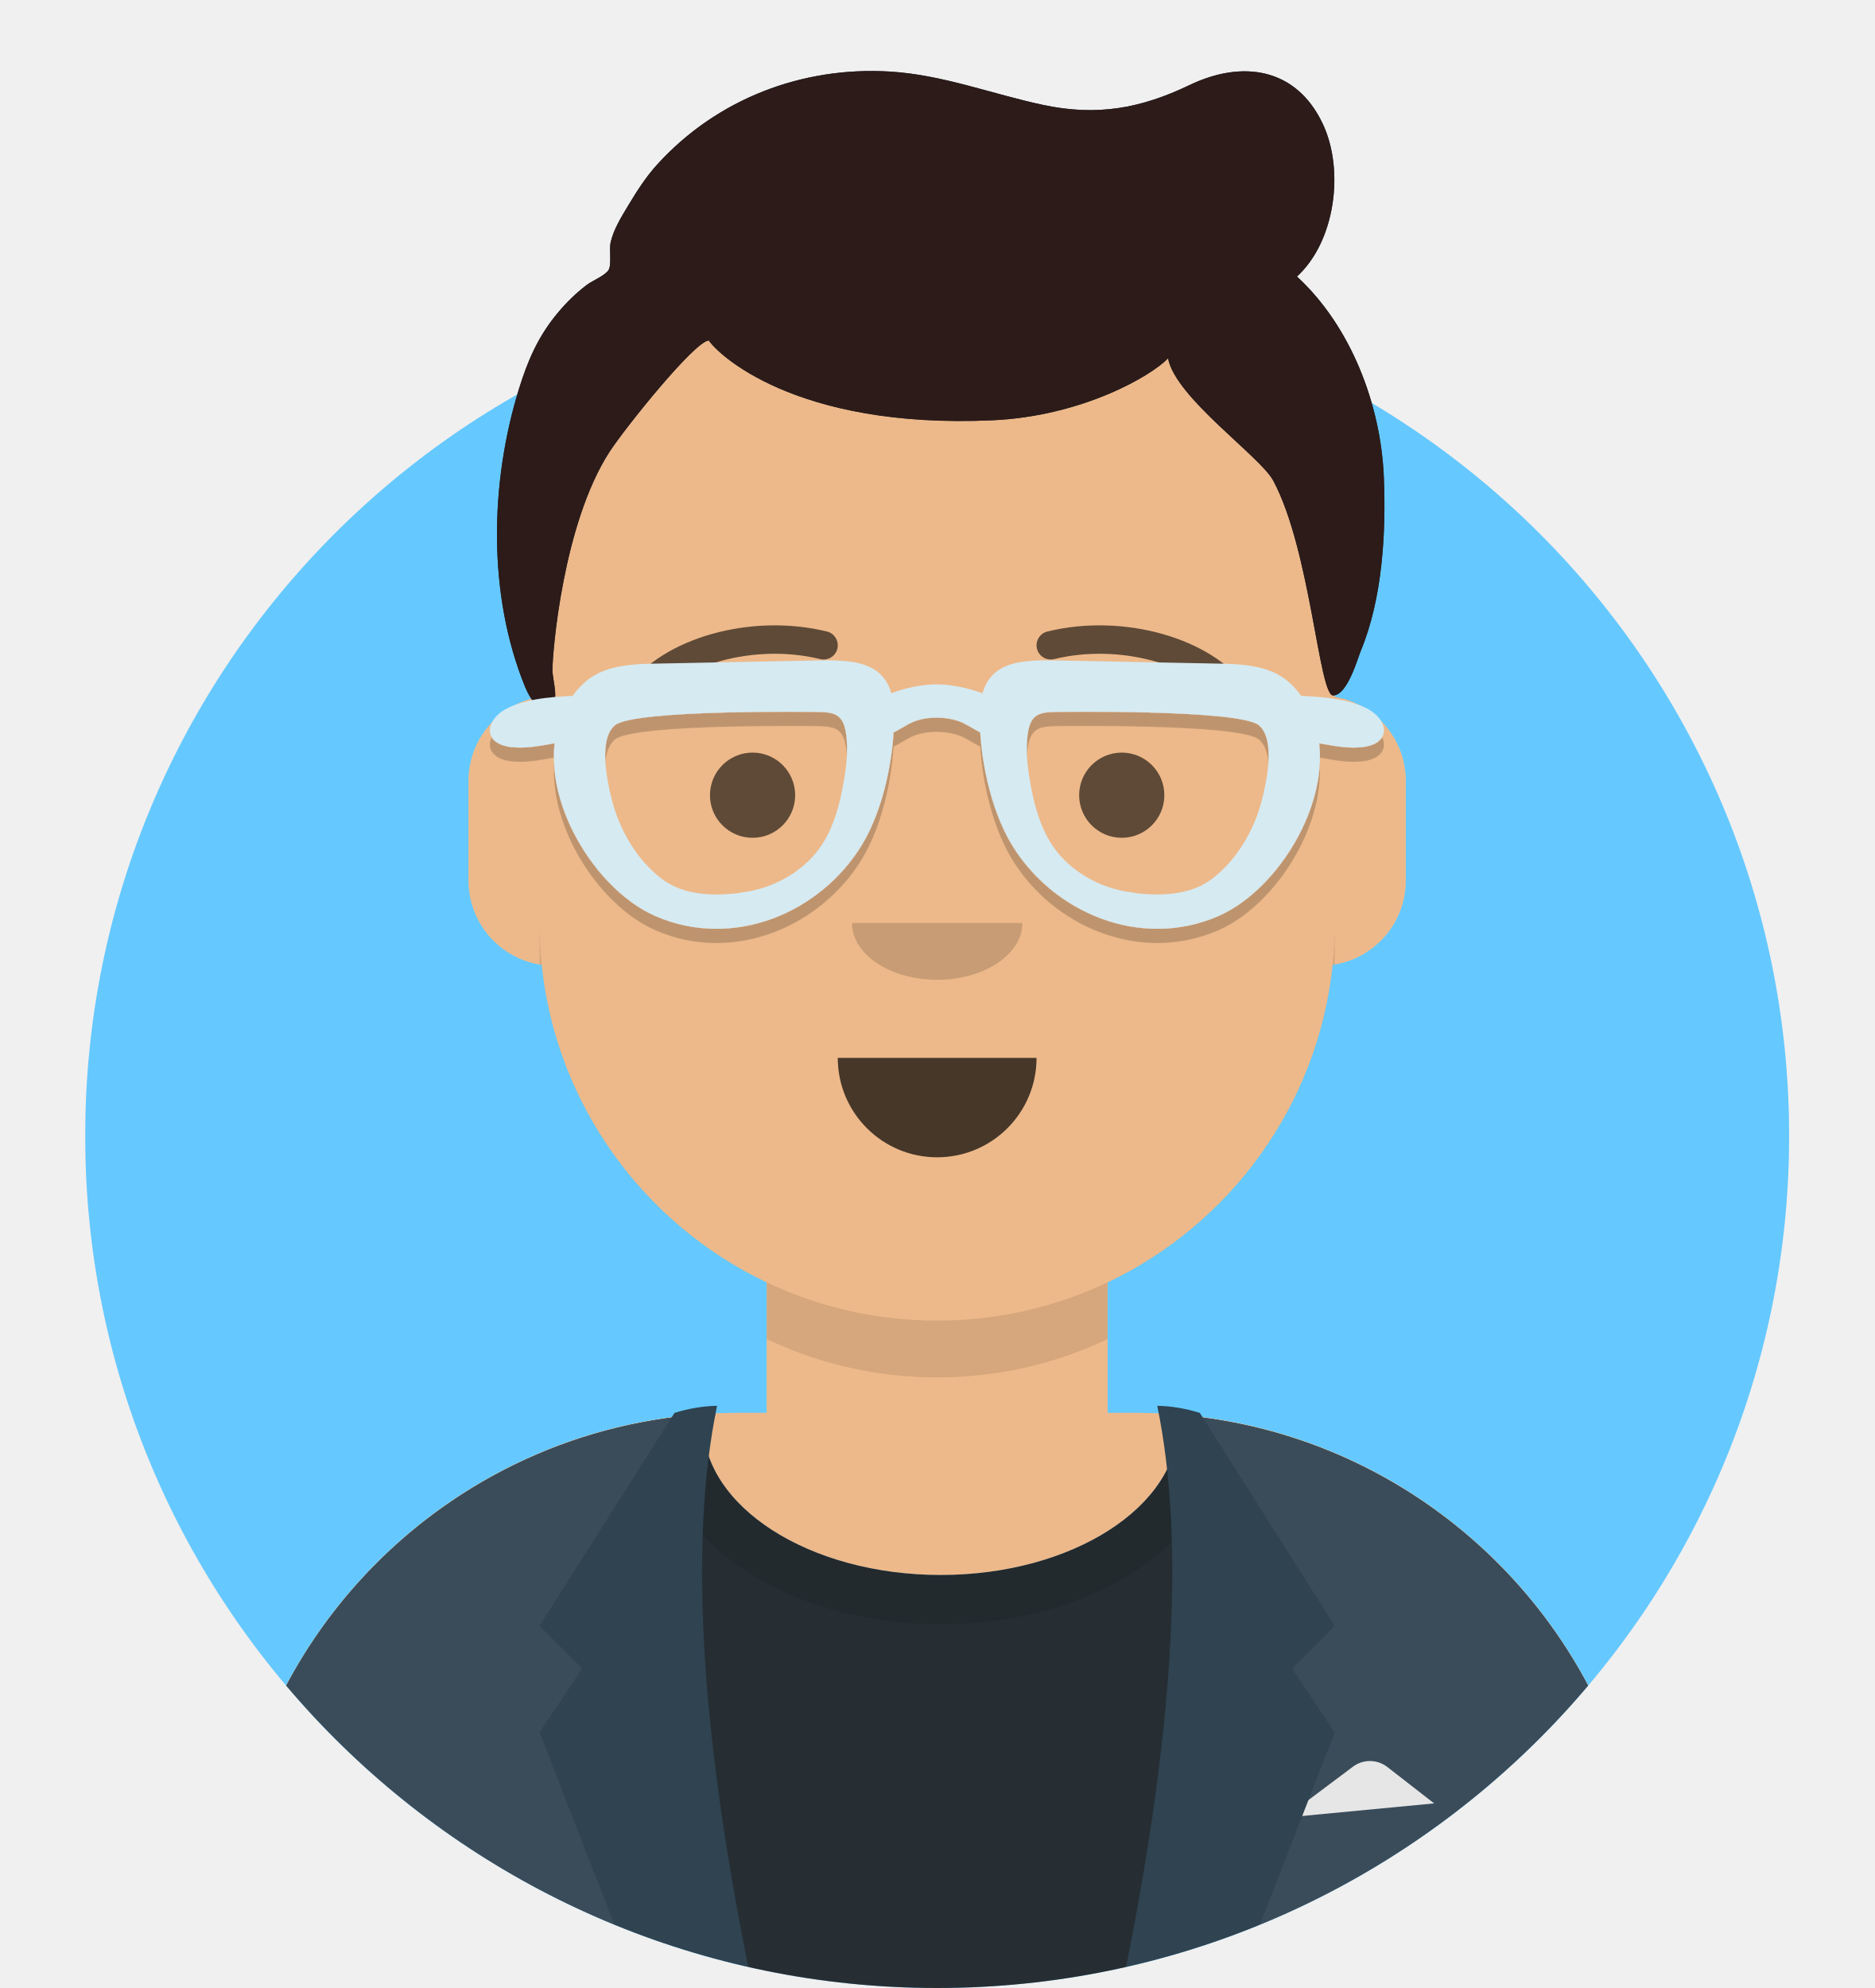
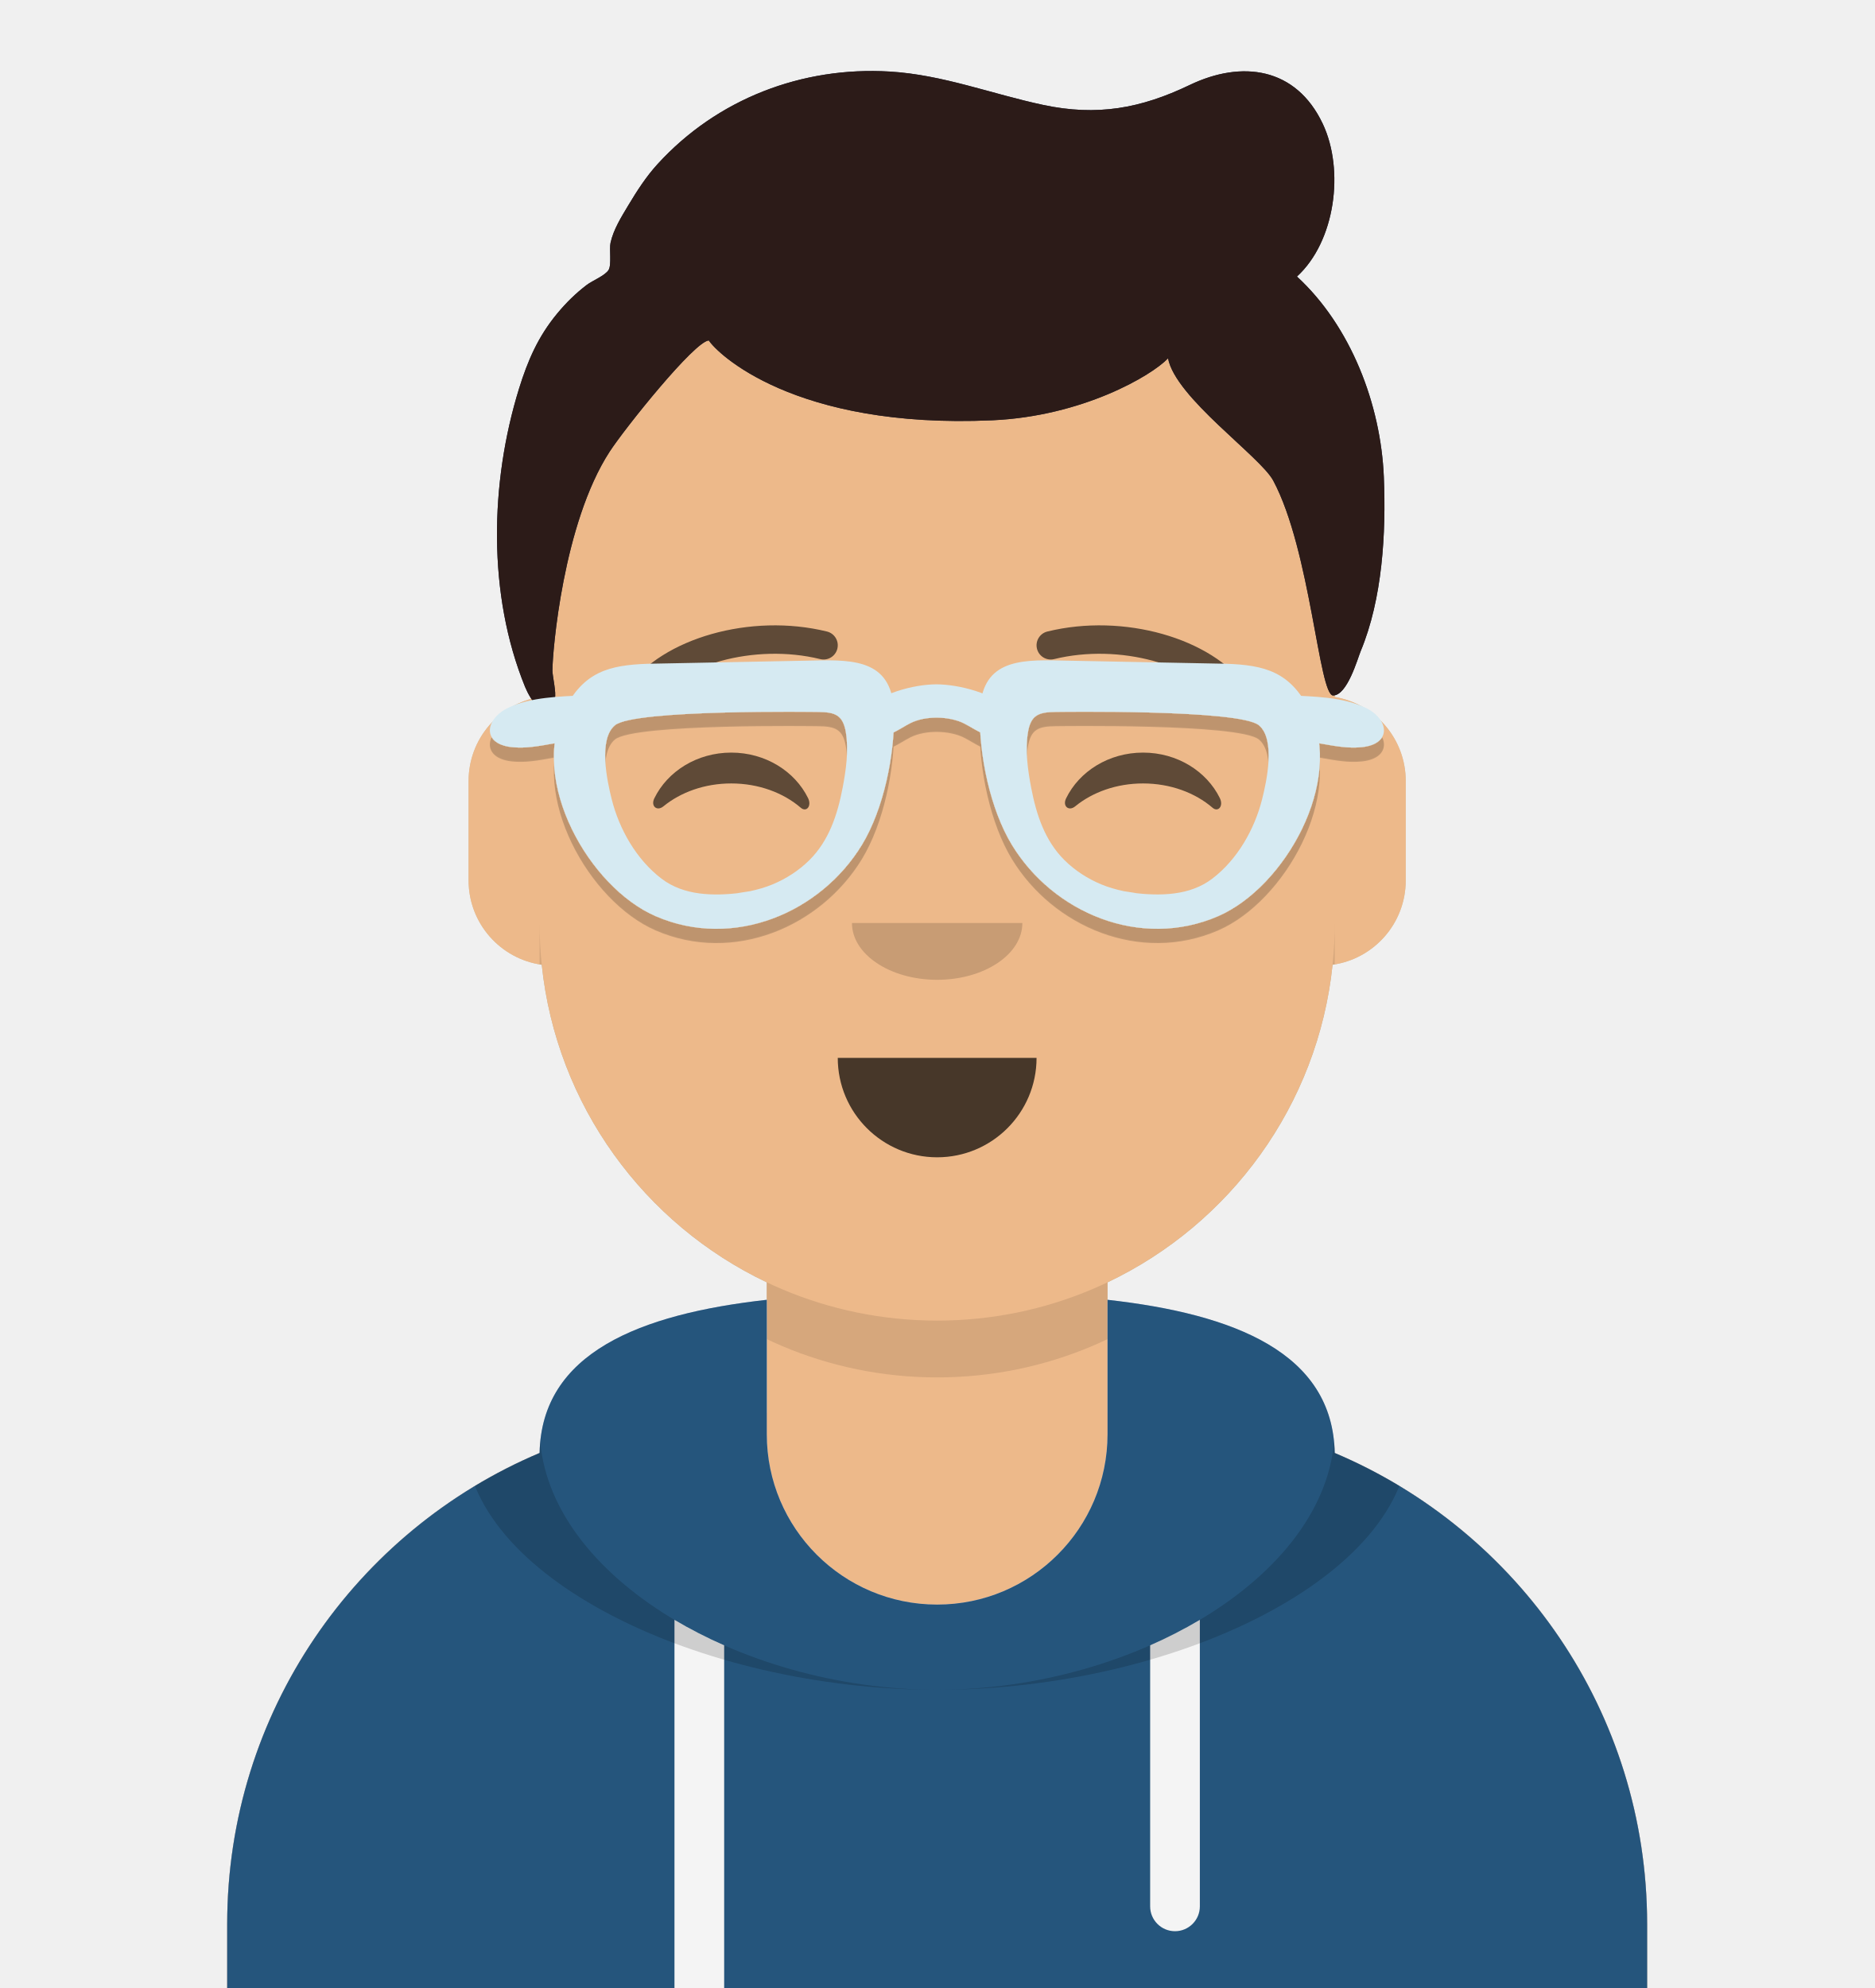
<svg xmlns="http://www.w3.org/2000/svg" xmlns:xlink="http://www.w3.org/1999/xlink" width="264px" height="280px" viewBox="0 0 264 280" version="1.1">
  <defs>
    <circle id="path-1" cx="120" cy="120" r="120" />
    <path d="M12,160 C12,226.274 65.726,280 132,280 C198.274,280 252,226.274 252,160 L264,160 L264,-1.42108547e-14 L-3.19744231e-14,-1.42108547e-14 L-3.19744231e-14,160 L12,160 Z" id="path-3" />
    <path d="M124,144.611 L124,163 L128,163 L128,163 C167.765,163 200,195.235 200,235 L200,244 L0,244 L0,235 C-4.86974701e-15,195.235 32.235,163 72,163 L72,163 L76,163 L76,144.611 C58.763,136.422 46.372,119.687 44.305,99.881 C38.48,99.058 34,94.052 34,88 L34,74 C34,68.054 38.325,63.118 44,62.166 L44,56 L44,56 C44,25.072 69.072,5.68137151e-15 100,0 L100,0 L100,0 C130.928,-5.68137151e-15 156,25.072 156,56 L156,62.166 C161.675,63.118 166,68.054 166,74 L166,88 C166,94.052 161.52,99.058 155.695,99.881 C153.628,119.687 141.237,136.422 124,144.611 Z" id="path-5" />
  </defs>
  <g id="Avataaar" stroke="none" stroke-width="1" fill="none" fill-rule="evenodd">
    <g transform="translate(-825, -1100)" id="Avataaar/Circle">
      <g transform="translate(825, 1100)">
-         <g id="Circle" stroke-width="1" fill-rule="evenodd" transform="translate(12, 40)">
-           <mask id="mask-2" fill="white">
-             <use xlink:href="#path-1" />
-           </mask>
-           <use id="Circle-Background" fill="#E6E6E6" xlink:href="#path-1" />
-           <g id="Color/Palette/Blue-01" mask="url(#mask-2)" fill="#65C9FF">
-             <rect id="🖍Color" x="0" y="0" width="240" height="240" />
-           </g>
-         </g>
-         <mask id="mask-4" fill="white">
-           <use xlink:href="#path-3" />
-         </mask>
        <g id="Mask" />
        <g id="Avataaar" stroke-width="1" fill-rule="evenodd" mask="url(#mask-4)">
          <g id="Body" transform="translate(32, 36)">
            <mask id="mask-6" fill="white">
              <use xlink:href="#path-5" />
            </mask>
            <use fill="#D0C6AC" xlink:href="#path-5" />
            <g id="Skin/👶🏽-03-Brown" mask="url(#mask-6)" fill="#EDB98A">
              <g transform="translate(-32, 0)" id="Color">
                <rect x="0" y="0" width="264" height="244" />
              </g>
            </g>
            <path d="M156,79 L156,102 C156,132.928 130.928,158 100,158 C69.072,158 44,132.928 44,102 L44,79 L44,94 C44,124.928 69.072,150 100,150 C130.928,150 156,124.928 156,94 L156,79 Z" id="Neck-Shadow" fill-opacity="0.1" fill="#000000" mask="url(#mask-6)" />
          </g>
-           <g id="Clothing/Blazer-+-Shirt" transform="translate(0, 170)">
+           <g id="Clothing/Hoodie" transform="translate(0, 170)">
            <defs>
-               <path d="M133.96,0.295 C170.936,3.325 200,34.294 200,72.052 L200,81 L0,81 L0,72.052 C1.22536245e-14,33.953 29.592,2.765 67.045,0.22 C67.015,0.593 67,0.969 67,1.348 C67,13.211 81.998,22.828 100.5,22.828 C119.002,22.828 134,13.211 134,1.348 C134,0.995 133.987,0.644 133.96,0.295 Z" id="react-path-150" />
+               <path d="M108,13.071 C90.081,15.076 76.28,20.552 76.004,34.645 C50.146,45.568 32,71.165 32,100.999 L32,100.999 L32,110 L232,110 L232,100.999 C232,71.165 213.854,45.568 187.996,34.645 C187.72,20.552 173.919,15.076 156,13.071 L156,32 L156,32 C156,45.255 145.255,56 132,56 L132,56 C118.745,56 108,45.255 108,32 L108,13.071 Z" id="react-path-27" />
            </defs>
-             <g id="Shirt" transform="translate(32, 29)">
-               <mask id="react-mask-151" fill="white">
-                 <use xlink:href="#react-path-150" />
-               </mask>
-               <use id="Clothes" fill="#E6E6E6" xlink:href="#react-path-150" />
-               <g id="Color/Palette/Black" mask="url(#react-mask-151)" fill="#262E33">
-                 <g transform="translate(-32, -29)" id="🖍Color">
-                   <rect x="0" y="0" width="264" height="110" />
-                 </g>
-               </g>
-               <g id="Shadowy" opacity="0.6" mask="url(#react-mask-151)" fill-opacity="0.16" fill="#000000">
-                 <g transform="translate(60, -25)" id="Hola-👋🏼">
-                   <ellipse cx="40.5" cy="27.848" rx="39.635" ry="26.914" />
-                 </g>
-               </g>
+             <mask id="react-mask-28" fill="white">
+               <use xlink:href="#react-path-27" />
+             </mask>
+             <use id="Hoodie" fill="#B7C1DB" fill-rule="evenodd" xlink:href="#react-path-27" />
+             <g id="Color/Palette/Gray-01" mask="url(#react-mask-28)" fill-rule="evenodd" fill="#25557C">
+               <rect id="🖍Color" x="0" y="0" width="264" height="110" />
            </g>
-             <g id="Blazer" transform="translate(32, 28)">
-               <path d="M68.785,1.122 C30.512,2.804 -1.89486556e-14,34.365 -1.42108547e-14,73.052 L0,73.052 L0,82 L69.362,82 C65.961,69.92 64,55.709 64,40.5 C64,26.173 65.74,12.731 68.785,1.122 Z M131.638,82 L200,82 L200,73.052 C200,34.707 170.025,3.363 132.229,1.174 C135.265,12.771 137,26.194 137,40.5 C137,55.709 135.039,69.92 131.638,82 Z" id="Saco" fill="#3A4C5A" />
-               <path d="M149,58 L158.556,50.833 L158.556,50.833 C159.999,49.751 161.988,49.768 163.412,50.876 L170,56 L149,58 Z" id="Pocket-hanky" fill="#E6E6E6" />
-               <path d="M69,1.13686838e-13 C65,19.333 66.667,46.667 74,82 L58,82 L44,46 L50,37 L44,31 L63,1 C65.028,0.369 67.028,0.036 69,1.13686838e-13 Z" id="Wing" fill="#2F4351" />
-               <path d="M151,1.13686838e-13 C147,19.333 148.667,46.667 156,82 L140,82 L126,46 L132,37 L126,31 L145,1 C147.028,0.369 149.028,0.036 151,1.13686838e-13 Z" id="Wing" fill="#2F4351" transform="translate(141, 41) scale(-1, 1) translate(-141, -41) " />
-             </g>
+             <path d="M102,61.739 L102,110 L95,110 L95,58.15 C97.204,59.46 99.547,60.661 102,61.739 Z M169,58.15 L169,98.5 C169,100.433 167.433,102 165.5,102 C163.567,102 162,100.433 162,98.5 L162,61.739 C164.453,60.661 166.796,59.46 169,58.15 Z" id="Straps" fill="#F4F4F4" fill-rule="evenodd" mask="url(#react-mask-28)" />
+             <path d="M90.96,12.724 C75.909,15.571 65.5,21.243 65.5,32.308 C65.5,52.02 98.538,68 132,68 C165.462,68 198.5,52.02 198.5,32.308 C198.5,21.243 188.091,15.571 173.04,12.724 C182.125,16.074 188,21.706 188,31.077 C188,51.469 160.179,68 132,68 C103.821,68 76,51.469 76,31.077 C76,21.706 81.875,16.074 90.96,12.724 Z" id="Shadow" fill-opacity="0.16" fill="#000000" fill-rule="evenodd" mask="url(#react-mask-28)" />
          </g>
          <g id="Face" transform="translate(76, 82)" fill="#000000">
            <g id="Mouth/Default" transform="translate(2, 52)" fill-opacity="0.7">
              <path d="M40,15 C40,22.732 46.268,29 54,29 L54,29 C61.732,29 68,22.732 68,15" id="Mouth" />
            </g>
            <g id="Nose/Default" transform="translate(28, 40)" fill-opacity="0.16">
              <path d="M16,8 C16,12.418 21.373,16 28,16 L28,16 C34.627,16 40,12.418 40,8" id="Nose" />
            </g>
-             <g id="Eyes/Default-😀" transform="translate(0, 8)" fill-opacity="0.6">
-               <circle id="Eye" cx="30" cy="22" r="6" />
-               <circle id="Eye" cx="82" cy="22" r="6" />
+             <g id="Eyes/Happy-😁" transform="translate(0, 8)" fill-opacity="0.6">
+               <path d="M16.16,22.447 C18.007,18.649 22.164,16 26.998,16 C31.814,16 35.959,18.63 37.815,22.407 C38.367,23.529 37.582,24.447 36.791,23.767 C34.34,21.66 30.859,20.344 26.998,20.344 C23.257,20.344 19.874,21.579 17.438,23.572 C16.547,24.3 15.62,23.558 16.16,22.447 Z" id="Squint" />
+               <path d="M74.16,22.447 C76.007,18.649 80.164,16 84.998,16 C89.814,16 93.959,18.63 95.815,22.407 C96.367,23.529 95.582,24.447 94.791,23.767 C92.34,21.66 88.859,20.344 84.998,20.344 C81.257,20.344 77.874,21.579 75.438,23.572 C74.547,24.3 73.62,23.558 74.16,22.447 Z" id="Squint" />
            </g>
            <g id="Eyebrow/Outline/Default" fill-opacity="0.6">
              <g id="I-Browse" transform="translate(12, 6)">
                <path d="M3.63,11.159 C7.545,5.65 18.278,2.561 27.523,4.831 C28.596,5.095 29.679,4.439 29.942,3.366 C30.206,2.293 29.55,1.21 28.477,0.947 C17.74,-1.69 5.312,1.887 0.37,8.841 C-0.27,9.742 -0.059,10.99 0.841,11.63 C1.742,12.27 2.99,12.059 3.63,11.159 Z" id="Eyebrow" fill-rule="nonzero" />
                <path d="M61.63,11.159 C65.545,5.65 76.278,2.561 85.523,4.831 C86.596,5.095 87.679,4.439 87.942,3.366 C88.206,2.293 87.55,1.21 86.477,0.947 C75.74,-1.69 63.312,1.887 58.37,8.841 C57.73,9.742 57.941,10.99 58.841,11.63 C59.742,12.27 60.99,12.059 61.63,11.159 Z" id="Eyebrow" fill-rule="nonzero" transform="translate(73.00015, 6.039198) scale(-1, 1) translate(-73.00015, -6.039198) " />
              </g>
            </g>
          </g>
          <g id="Top" stroke-width="1" fill-rule="evenodd">
            <defs>
-               <rect id="react-path-129" x="0" y="0" width="264" height="280" />
-               <path d="M183.68,38.949 C189.086,33.999 190.387,23.962 187.318,17.449 C183.549,9.454 175.901,8.452 168.572,11.969 C161.664,15.284 155.515,16.388 147.95,14.782 C140.692,13.241 133.806,10.523 126.303,10.076 C113.978,9.343 102.003,13.915 93.603,23.129 C92,24.887 90.709,26.897 89.488,28.934 C88.512,30.564 87.411,32.313 86.995,34.192 C86.797,35.086 87.165,37.29 86.72,38.022 C86.239,38.812 84.424,39.537 83.651,40.124 C82.084,41.313 80.727,42.654 79.471,44.171 C76.805,47.393 75.338,50.758 74.103,54.743 C70.001,67.988 69.653,83.741 74.957,96.747 C75.664,98.481 77.855,102.099 79.143,98.385 C79.398,97.651 78.809,95.191 78.81,94.45 C78.815,91.73 80.316,73.721 86.857,63.633 C88.986,60.349 98.83,48.052 100.841,47.954 C101.906,49.646 112.721,60.462 140.783,59.195 C153.445,58.623 163.183,52.934 165.521,50.468 C166.549,56.001 178.513,64.284 180.336,67.692 C185.603,77.538 186.771,97.996 188.781,97.957 C190.791,97.919 192.234,92.72 192.648,91.727 C195.72,84.352 196.243,75.095 195.915,67.168 C195.488,56.966 191.277,45.942 183.68,38.949 Z" id="react-path-128" />
-               <filter x="-0.8%" y="-2.0%" width="101.5%" height="108.0%" filterUnits="objectBoundingBox" id="react-filter-125">
+               <rect id="react-path-21" x="0" y="0" width="264" height="280" />
+               <path d="M183.68,38.949 C189.086,33.999 190.387,23.962 187.318,17.449 C183.549,9.454 175.901,8.452 168.572,11.969 C161.664,15.284 155.515,16.388 147.95,14.782 C140.692,13.241 133.806,10.523 126.303,10.076 C113.978,9.343 102.003,13.915 93.603,23.129 C92,24.887 90.709,26.897 89.488,28.934 C88.512,30.564 87.411,32.313 86.995,34.192 C86.797,35.086 87.165,37.29 86.72,38.022 C86.239,38.812 84.424,39.537 83.651,40.124 C82.084,41.313 80.727,42.654 79.471,44.171 C76.805,47.393 75.338,50.758 74.103,54.743 C70.001,67.988 69.653,83.741 74.957,96.747 C75.664,98.481 77.855,102.099 79.143,98.385 C79.398,97.651 78.809,95.191 78.81,94.45 C78.815,91.73 80.316,73.721 86.857,63.633 C88.986,60.349 98.83,48.052 100.841,47.954 C101.906,49.646 112.721,60.462 140.783,59.195 C153.445,58.623 163.183,52.934 165.521,50.468 C166.549,56.001 178.513,64.284 180.336,67.692 C185.603,77.538 186.771,97.996 188.781,97.957 C190.791,97.919 192.234,92.72 192.648,91.727 C195.72,84.352 196.243,75.095 195.915,67.168 C195.488,56.966 191.277,45.942 183.68,38.949 Z" id="react-path-20" />
+               <filter x="-0.8%" y="-2.0%" width="101.5%" height="108.0%" filterUnits="objectBoundingBox" id="react-filter-17">
                <feOffset dx="0" dy="2" in="SourceAlpha" result="shadowOffsetOuter1" />
                <feColorMatrix values="0 0 0 0 0   0 0 0 0 0   0 0 0 0 0  0 0 0 0.16 0" type="matrix" in="shadowOffsetOuter1" result="shadowMatrixOuter1" />
                <feMerge>
                  <feMergeNode in="shadowMatrixOuter1" />
                  <feMergeNode in="SourceGraphic" />
                </feMerge>
              </filter>
            </defs>
-             <mask id="react-mask-127" fill="white">
-               <use xlink:href="#react-path-129" />
+             <mask id="react-mask-19" fill="white">
+               <use xlink:href="#react-path-21" />
            </mask>
            <g id="Mask" />
-             <g id="Top/Short-Hair/Short-Waved" mask="url(#react-mask-127)">
+             <g id="Top/Short-Hair/Short-Waved" mask="url(#react-mask-19)">
              <g transform="translate(-1, 0)">
-                 <mask id="react-mask-126" fill="white">
-                   <use xlink:href="#react-path-128" />
+                 <mask id="react-mask-18" fill="white">
+                   <use xlink:href="#react-path-20" />
                </mask>
-                 <use id="Short-Hair" stroke="none" fill="#28354B" fill-rule="evenodd" xlink:href="#react-path-128" />
-                 <g id="Skin/👶🏽-03-Brown" mask="url(#react-mask-126)" fill="#2C1B18">
+                 <use id="Short-Hair" stroke="none" fill="#28354B" fill-rule="evenodd" xlink:href="#react-path-20" />
+                 <g id="Skin/👶🏽-03-Brown" mask="url(#react-mask-18)" fill="#2C1B18">
                  <g transform="translate(0, 0) " id="Color">
                    <rect x="0" y="0" width="264" height="280" />
                  </g>
                </g>
                <g id="Top/_Resources/Prescription-01" fill="none" transform="translate(62, 85)" stroke-width="1">
                  <defs>
-                     <filter x="-0.8%" y="-2.4%" width="101.5%" height="109.8%" filterUnits="objectBoundingBox" id="react-filter-133">
+                     <filter x="-0.8%" y="-2.4%" width="101.5%" height="109.8%" filterUnits="objectBoundingBox" id="react-filter-22">
                      <feOffset dx="0" dy="2" in="SourceAlpha" result="shadowOffsetOuter1" />
                      <feColorMatrix values="0 0 0 0 0   0 0 0 0 0   0 0 0 0 0  0 0 0 0.2 0" type="matrix" in="shadowOffsetOuter1" result="shadowMatrixOuter1" />
                      <feMerge>
                        <feMergeNode in="shadowMatrixOuter1" />
                        <feMergeNode in="SourceGraphic" />
                      </feMerge>
                    </filter>
                  </defs>
-                   <g id="Glasses" filter="url(#react-filter-133)" transform="translate(8, 8)" fill="#D6EAF2">
+                   <g id="Glasses" filter="url(#react-filter-22)" transform="translate(8, 8)" fill="#D6EAF2">
                    <path d="M46.249,7.275 C48.621,7.298 49.742,7.692 50.146,10.165 C50.555,12.671 50.157,15.487 49.685,17.955 C48.965,21.723 47.767,25.415 44.978,28.169 C43.508,29.619 41.717,30.775 39.811,31.564 C38.799,31.983 37.73,32.286 36.661,32.516 C36.349,32.583 33.682,32.95 35.318,32.764 C31.501,33.199 27.36,33.182 24.172,30.753 C20.64,28.06 18.22,23.8 17.157,19.556 C16.534,17.073 15.226,11.134 17.616,9.149 C20.353,6.875 46.249,7.275 46.249,7.275 L46.249,7.275 Z M22.218,0.49 C16.777,0.678 13.147,1.634 10.463,7.069 C5.546,17.03 13.963,31.969 23.352,36.039 C34.329,40.799 46.592,35.532 52.396,26.006 C55.469,20.962 57.022,13.323 56.922,7.504 C56.795,0.076 51.607,-0.13 45.509,0.034 L22.218,0.49 Z" id="Frame-Stuff" />
                    <path d="M79.681,7.273 C77.309,7.295 76.188,7.689 75.784,10.163 C75.374,12.668 75.772,15.485 76.244,17.952 C76.965,21.72 78.163,25.412 80.952,28.166 C82.421,29.616 84.213,30.772 86.119,31.562 C87.131,31.981 88.2,32.284 89.268,32.513 C89.581,32.58 92.247,32.948 90.612,32.761 C94.429,33.197 98.57,33.179 101.757,30.75 C105.29,28.058 107.709,23.798 108.773,19.554 C109.396,17.071 110.703,11.132 108.314,9.147 C105.576,6.872 79.681,7.273 79.681,7.273 L79.681,7.273 Z M103.712,0.488 C109.152,0.675 112.783,1.632 115.466,7.067 C120.384,17.028 111.967,31.966 102.577,36.037 C91.6,40.797 79.338,35.529 73.534,26.004 C70.461,20.96 68.907,13.321 69.007,7.501 C69.135,0.074 74.323,-0.132 80.421,0.032 L103.712,0.488 Z" id="Frame-Stuff" />
                    <path d="M13.197,4.927 C9.785,5.118 5.886,5.164 2.69,6.639 C-0.695,8.201 -1.218,11.739 3.049,12.226 C4.971,12.446 6.895,12.083 8.787,11.745 C10.337,11.468 12.442,11.558 13.906,10.966 C16.636,9.862 16.46,4.74 13.197,4.927" id="Frame-Stuff" />
                    <path d="M112.735,4.927 C116.147,5.118 120.046,5.164 123.242,6.639 C126.626,8.201 127.149,11.739 122.882,12.226 C120.961,12.446 119.037,12.083 117.144,11.745 C115.595,11.468 113.49,11.558 112.025,10.966 C109.296,9.862 109.471,4.74 112.735,4.927" id="Frame-Stuff" />
                    <path d="M73.109,7.013 C71.163,4.713 66.091,3.385 62.891,3.385 C59.691,3.385 54.768,4.713 52.822,7.013 C51.841,8.172 51.807,9.724 53.508,10.451 C55.626,11.357 57.517,9.714 59.213,8.855 C61.381,7.757 64.712,7.877 66.719,8.855 C68.427,9.688 70.305,11.357 72.423,10.451 C74.124,9.724 74.091,8.172 73.109,7.013" id="Frame-Stuff" />
                  </g>
                </g>
              </g>
            </g>
          </g>
        </g>
      </g>
    </g>
  </g>
</svg>
